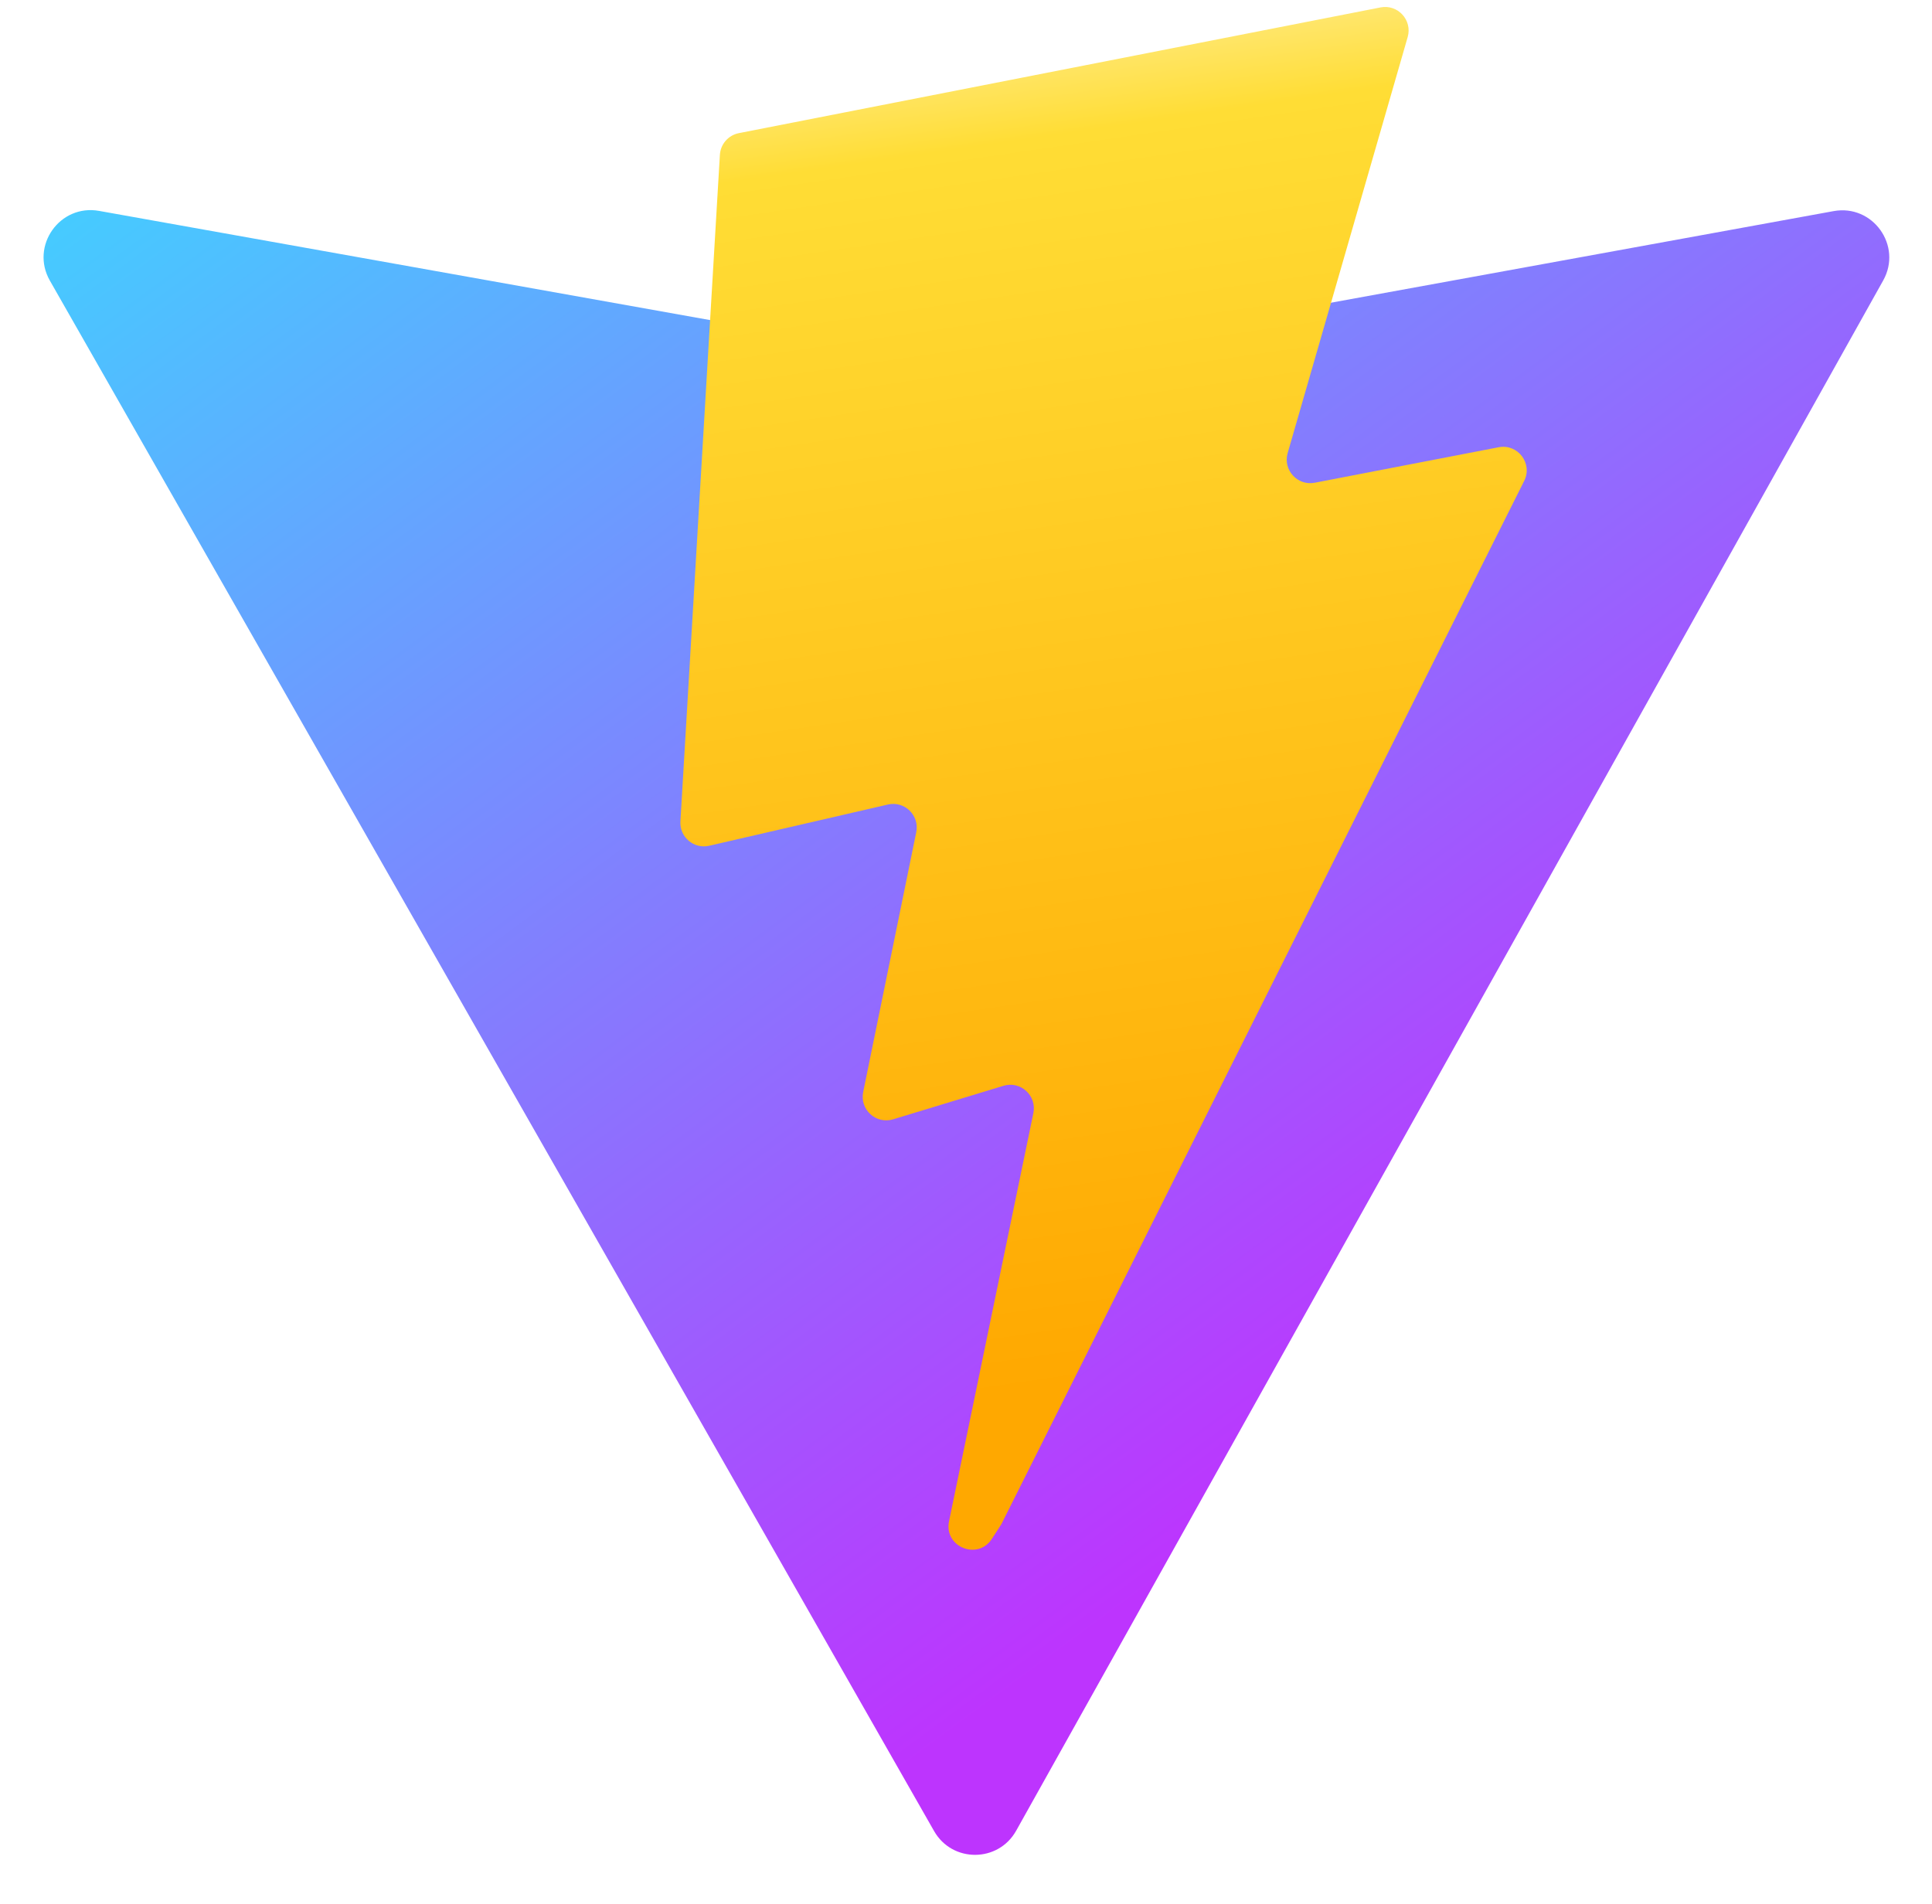
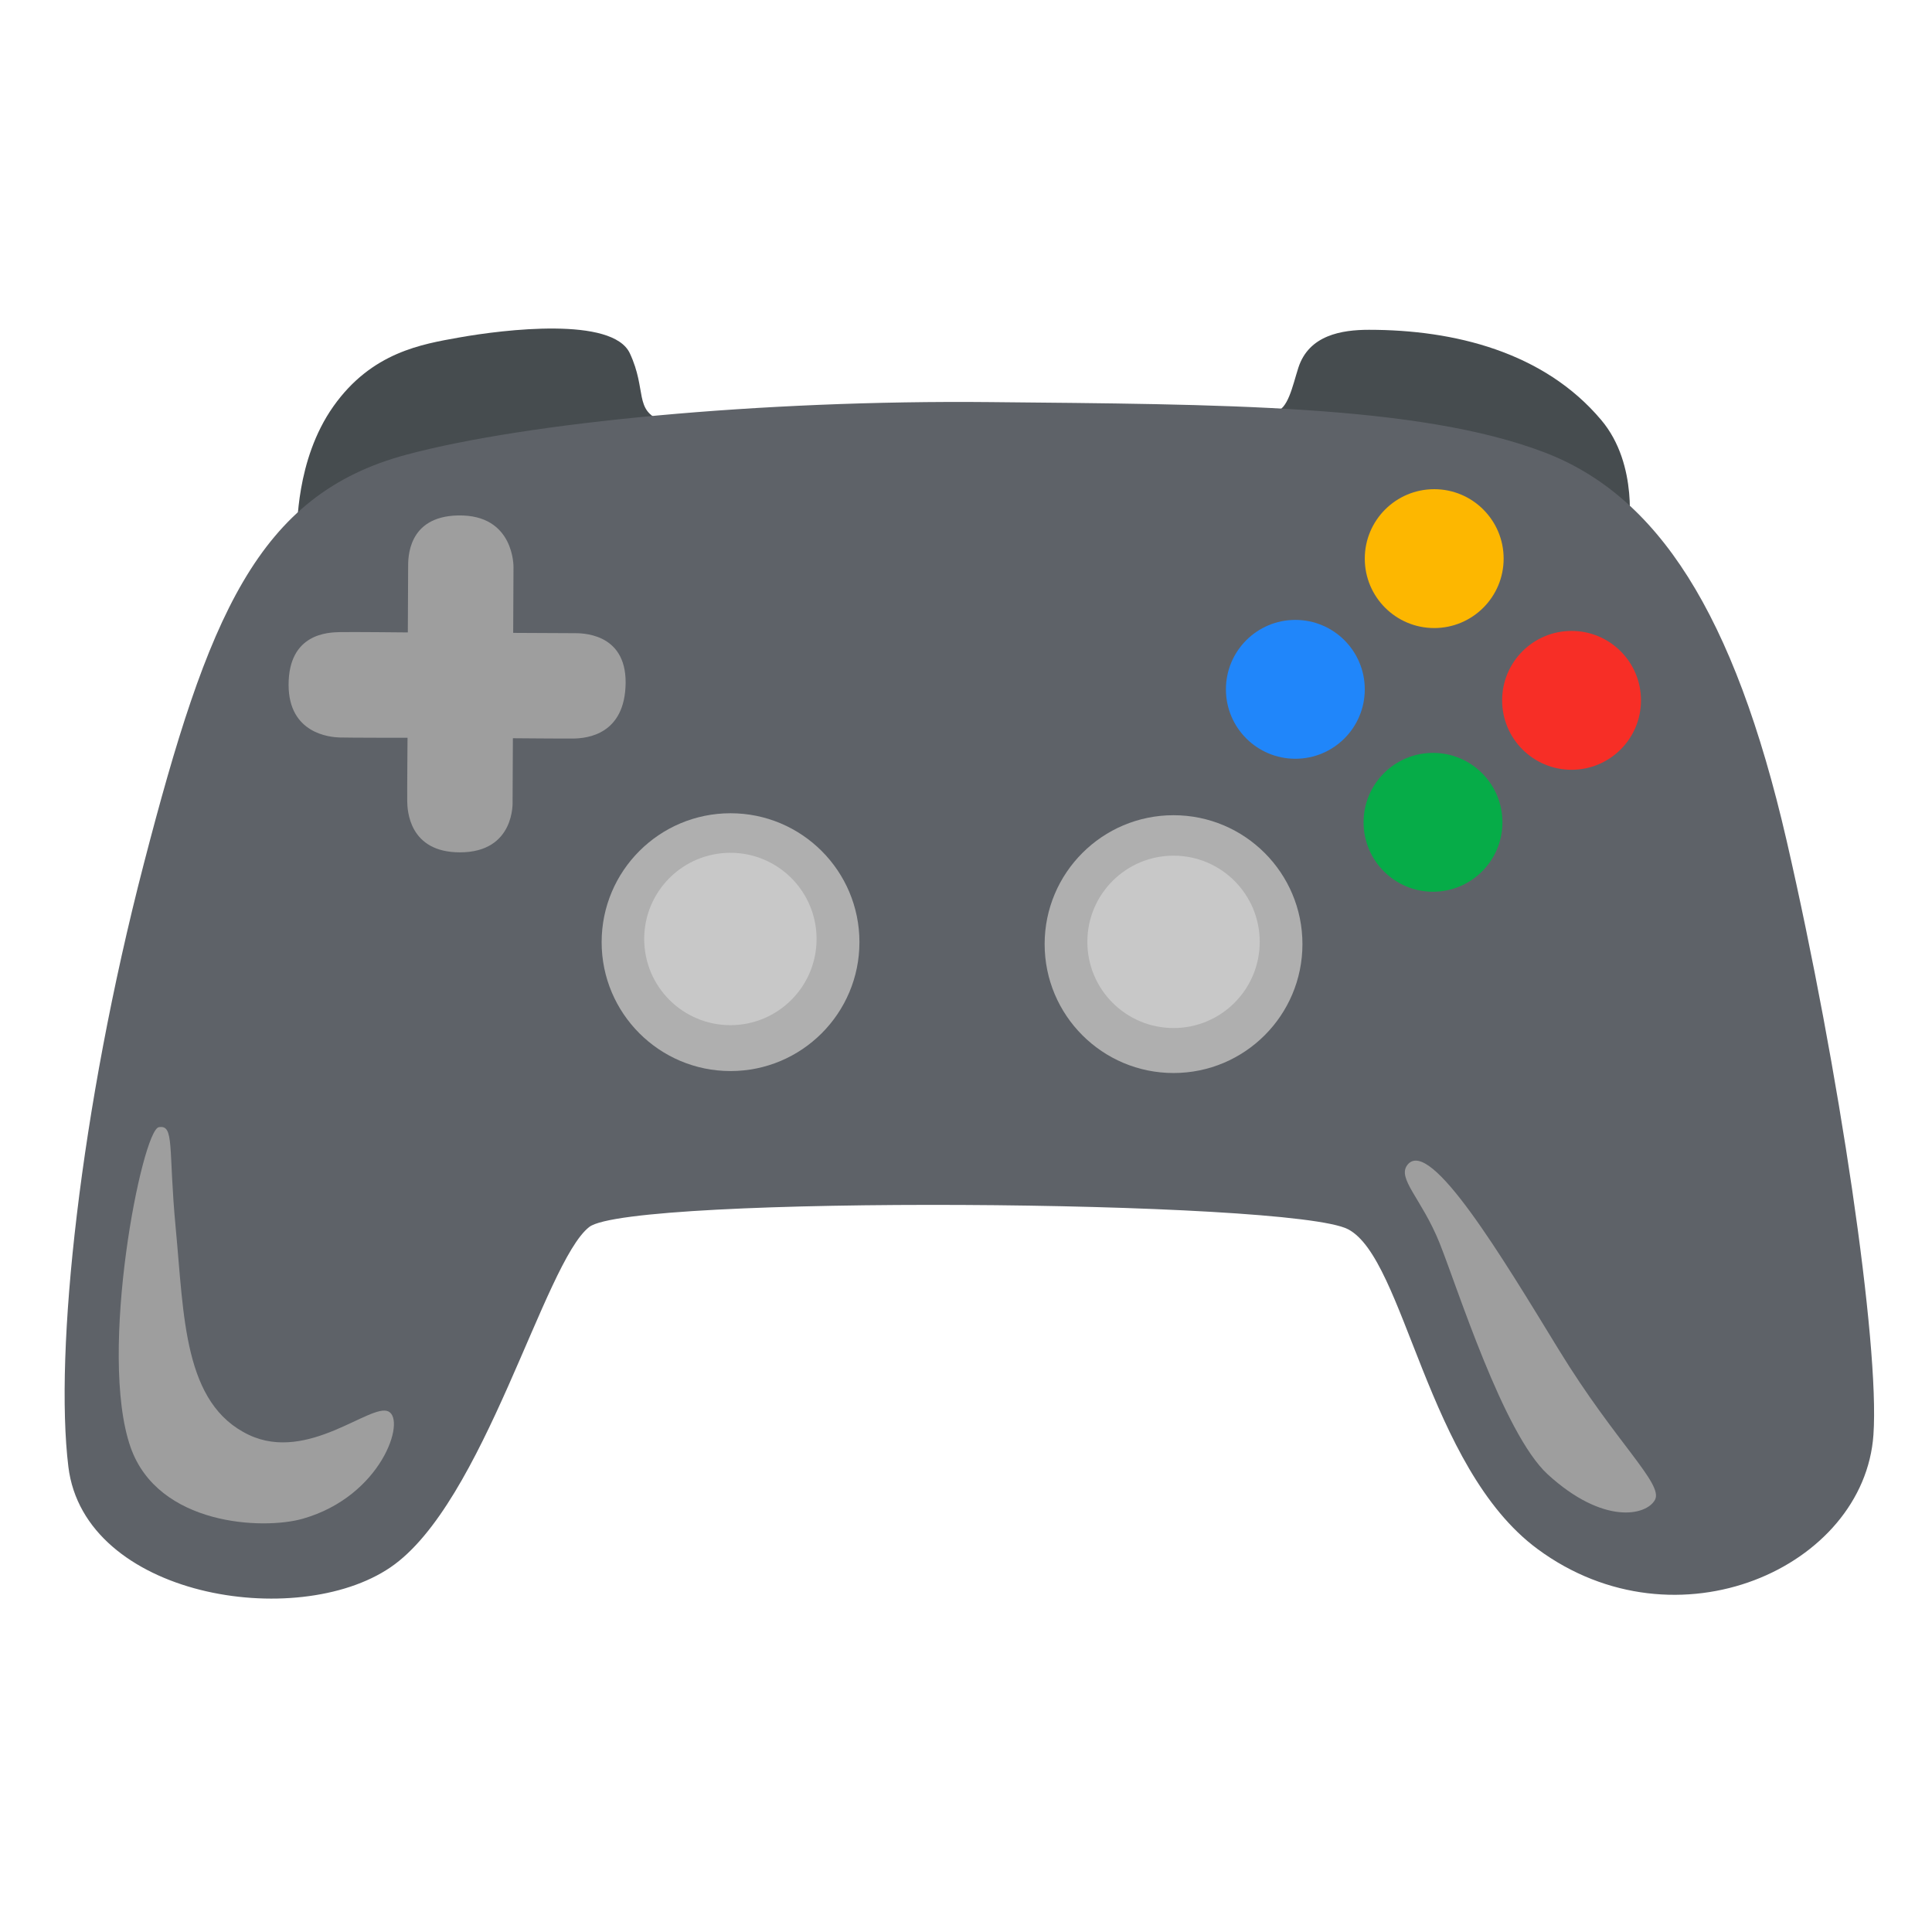
- <svg xmlns="http://www.w3.org/2000/svg" width="410" height="404" viewBox="0 0 410 404" fill="none">
-   <path d="M399.641 59.525L215.643 388.545C211.844 395.338 202.084 395.378 198.228 388.618L10.582 59.556C6.381 52.19 12.68 43.267 21.028 44.759L205.223 77.682C206.398 77.892 207.601 77.89 208.776 77.676L389.119 44.806C397.439 43.289 403.768 52.143 399.641 59.525Z" fill="url(#paint0_linear)" />
-   <path d="M292.965 1.574L156.801 28.255C154.563 28.694 152.906 30.59 152.771 32.866L144.395 174.33C144.198 177.662 147.258 180.248 150.51 179.498L188.42 170.749C191.967 169.931 195.172 173.055 194.443 176.622L183.18 231.775C182.422 235.487 185.907 238.661 189.532 237.56L212.947 230.446C216.577 229.344 220.065 232.527 219.297 236.242L201.398 322.875C200.278 328.294 207.486 331.249 210.492 326.603L212.5 323.5L323.454 102.072C325.312 98.365 322.108 94.137 318.036 94.923L279.014 102.454C275.347 103.161 272.227 99.746 273.262 96.158L298.731 7.867C299.767 4.273 296.636 0.855 292.965 1.574Z" fill="url(#paint1_linear)" />
-   <defs>
-     <linearGradient id="paint0_linear" x1="6" y1="33" x2="235" y2="344" gradientUnits="userSpaceOnUse">
-       <stop stop-color="#41D1FF" />
-       <stop offset="1" stop-color="#BD34FE" />
-     </linearGradient>
-     <linearGradient id="paint1_linear" x1="194.651" y1="8.818" x2="236.076" y2="292.989" gradientUnits="userSpaceOnUse">
-       <stop stop-color="#FFEA83" />
-       <stop offset="0.083" stop-color="#FFDD35" />
-       <stop offset="1" stop-color="#FFA800" />
-     </linearGradient>
-   </defs>
+ <svg xmlns="http://www.w3.org/2000/svg" width="128px" height="128px" viewBox="0 0 128 128" aria-hidden="true" role="img" class="iconify iconify--noto" preserveAspectRatio="xMidYMid meet">
+   <path d="M19.64 35.33c.09-.26-.09-4.82 2.45-8.41s5.87-4.12 8.33-4.56c2.98-.53 10.17-1.4 11.31 1.05c1.14 2.45.26 3.77 2.1 4.47s-1.49 4.82-1.49 4.82l-22.7 2.63z" fill="#464c4f" />
+   <path d="M107.89 35.24s.72-4.43-1.81-7.42c-3.8-4.51-9.75-5.97-15.38-5.97c-1.81 0-3.98.35-4.68 2.51c-.4 1.25-.68 2.77-1.56 2.94c-.87.18 17.73 5.93 23.43 7.94z" fill="#464c4f" />
+   <path d="M39.04 81.29c-2.99 2.32-6.96 18.32-13.17 22.55s-20.28 1.97-21.34-6.66c-.93-7.61.76-23.61 5-39.96s7.5-24.45 17.41-27.1c7.95-2.13 23.53-3.63 38.66-3.48c15.14.15 28.39.15 36.72 3.33c7.47 2.85 12.56 10.6 16.05 25.73c3.48 15.14 6.17 33.34 5.75 39.36c-.61 8.78-13.02 14.38-22.25 7.57c-7.35-5.42-8.78-19.22-12.56-21.19s-47.55-2.27-50.27-.15z" fill="#5e6268" />
+   <path d="M93.25 77.17c-.72.9.94 2.24 2.12 5.17c1.18 2.93 4.22 12.63 7.17 15.34c3.68 3.37 6.55 2.74 7.11 1.68s-2.62-3.8-6.36-9.91s-8.54-14.15-10.04-12.28z" fill="#9e9e9e" />
+   <path d="M10.52 74.68c-1.11.2-4.05 14.96-1.87 21.2c1.82 5.2 8.79 5.49 11.41 4.74c5.22-1.49 6.86-6.55 5.67-7.11c-1.18-.56-5.32 3.4-9.23 1.56c-4.36-2.06-4.3-7.86-4.86-13.72c-.5-5.28-.06-6.86-1.12-6.67z" fill="#9e9e9e" />
+   <path d="M38.01 41.95c-.41 0-4.01-.02-4.01-.02l.02-4.35s.08-3.51-3.68-3.43c-3.37.07-3.3 2.88-3.3 3.43s-.02 4.32-.02 4.32s-3.82-.04-4.53-.02s-3.37.06-3.37 3.49c0 3.24 2.75 3.47 3.37 3.49s4.51.02 4.51.02s-.03 3.63-.02 4.22s.12 3.37 3.49 3.37c3.68 0 3.49-3.37 3.49-3.37l.02-4.19s3.44.03 4.04.02c.86-.02 3.39-.25 3.43-3.68c.03-3.39-3.02-3.3-3.44-3.3z" fill="#9e9e9e" />
+   <circle cx="48.4" cy="62.42" r="8.54" fill="#afafaf" />
+   <circle cx="77.75" cy="62.55" r="8.54" fill="#afafaf" />
+   <circle cx="48.39" cy="62.21" r="5.71" fill="#c8c8c8" />
+   <circle cx="77.75" cy="62.4" r="5.71" fill="#c8c8c8" />
+   <circle cx="85.82" cy="45.67" r="4.6" fill="#2086fa" />
+   <circle cx="94.94" cy="54.48" r="4.6" fill="#06ac48" />
+   <circle cx="104.12" cy="46.4" r="4.6" fill="#f72e26" />
+   <circle cx="95.02" cy="37.01" r="4.6" fill="#fdb700" />
</svg>
